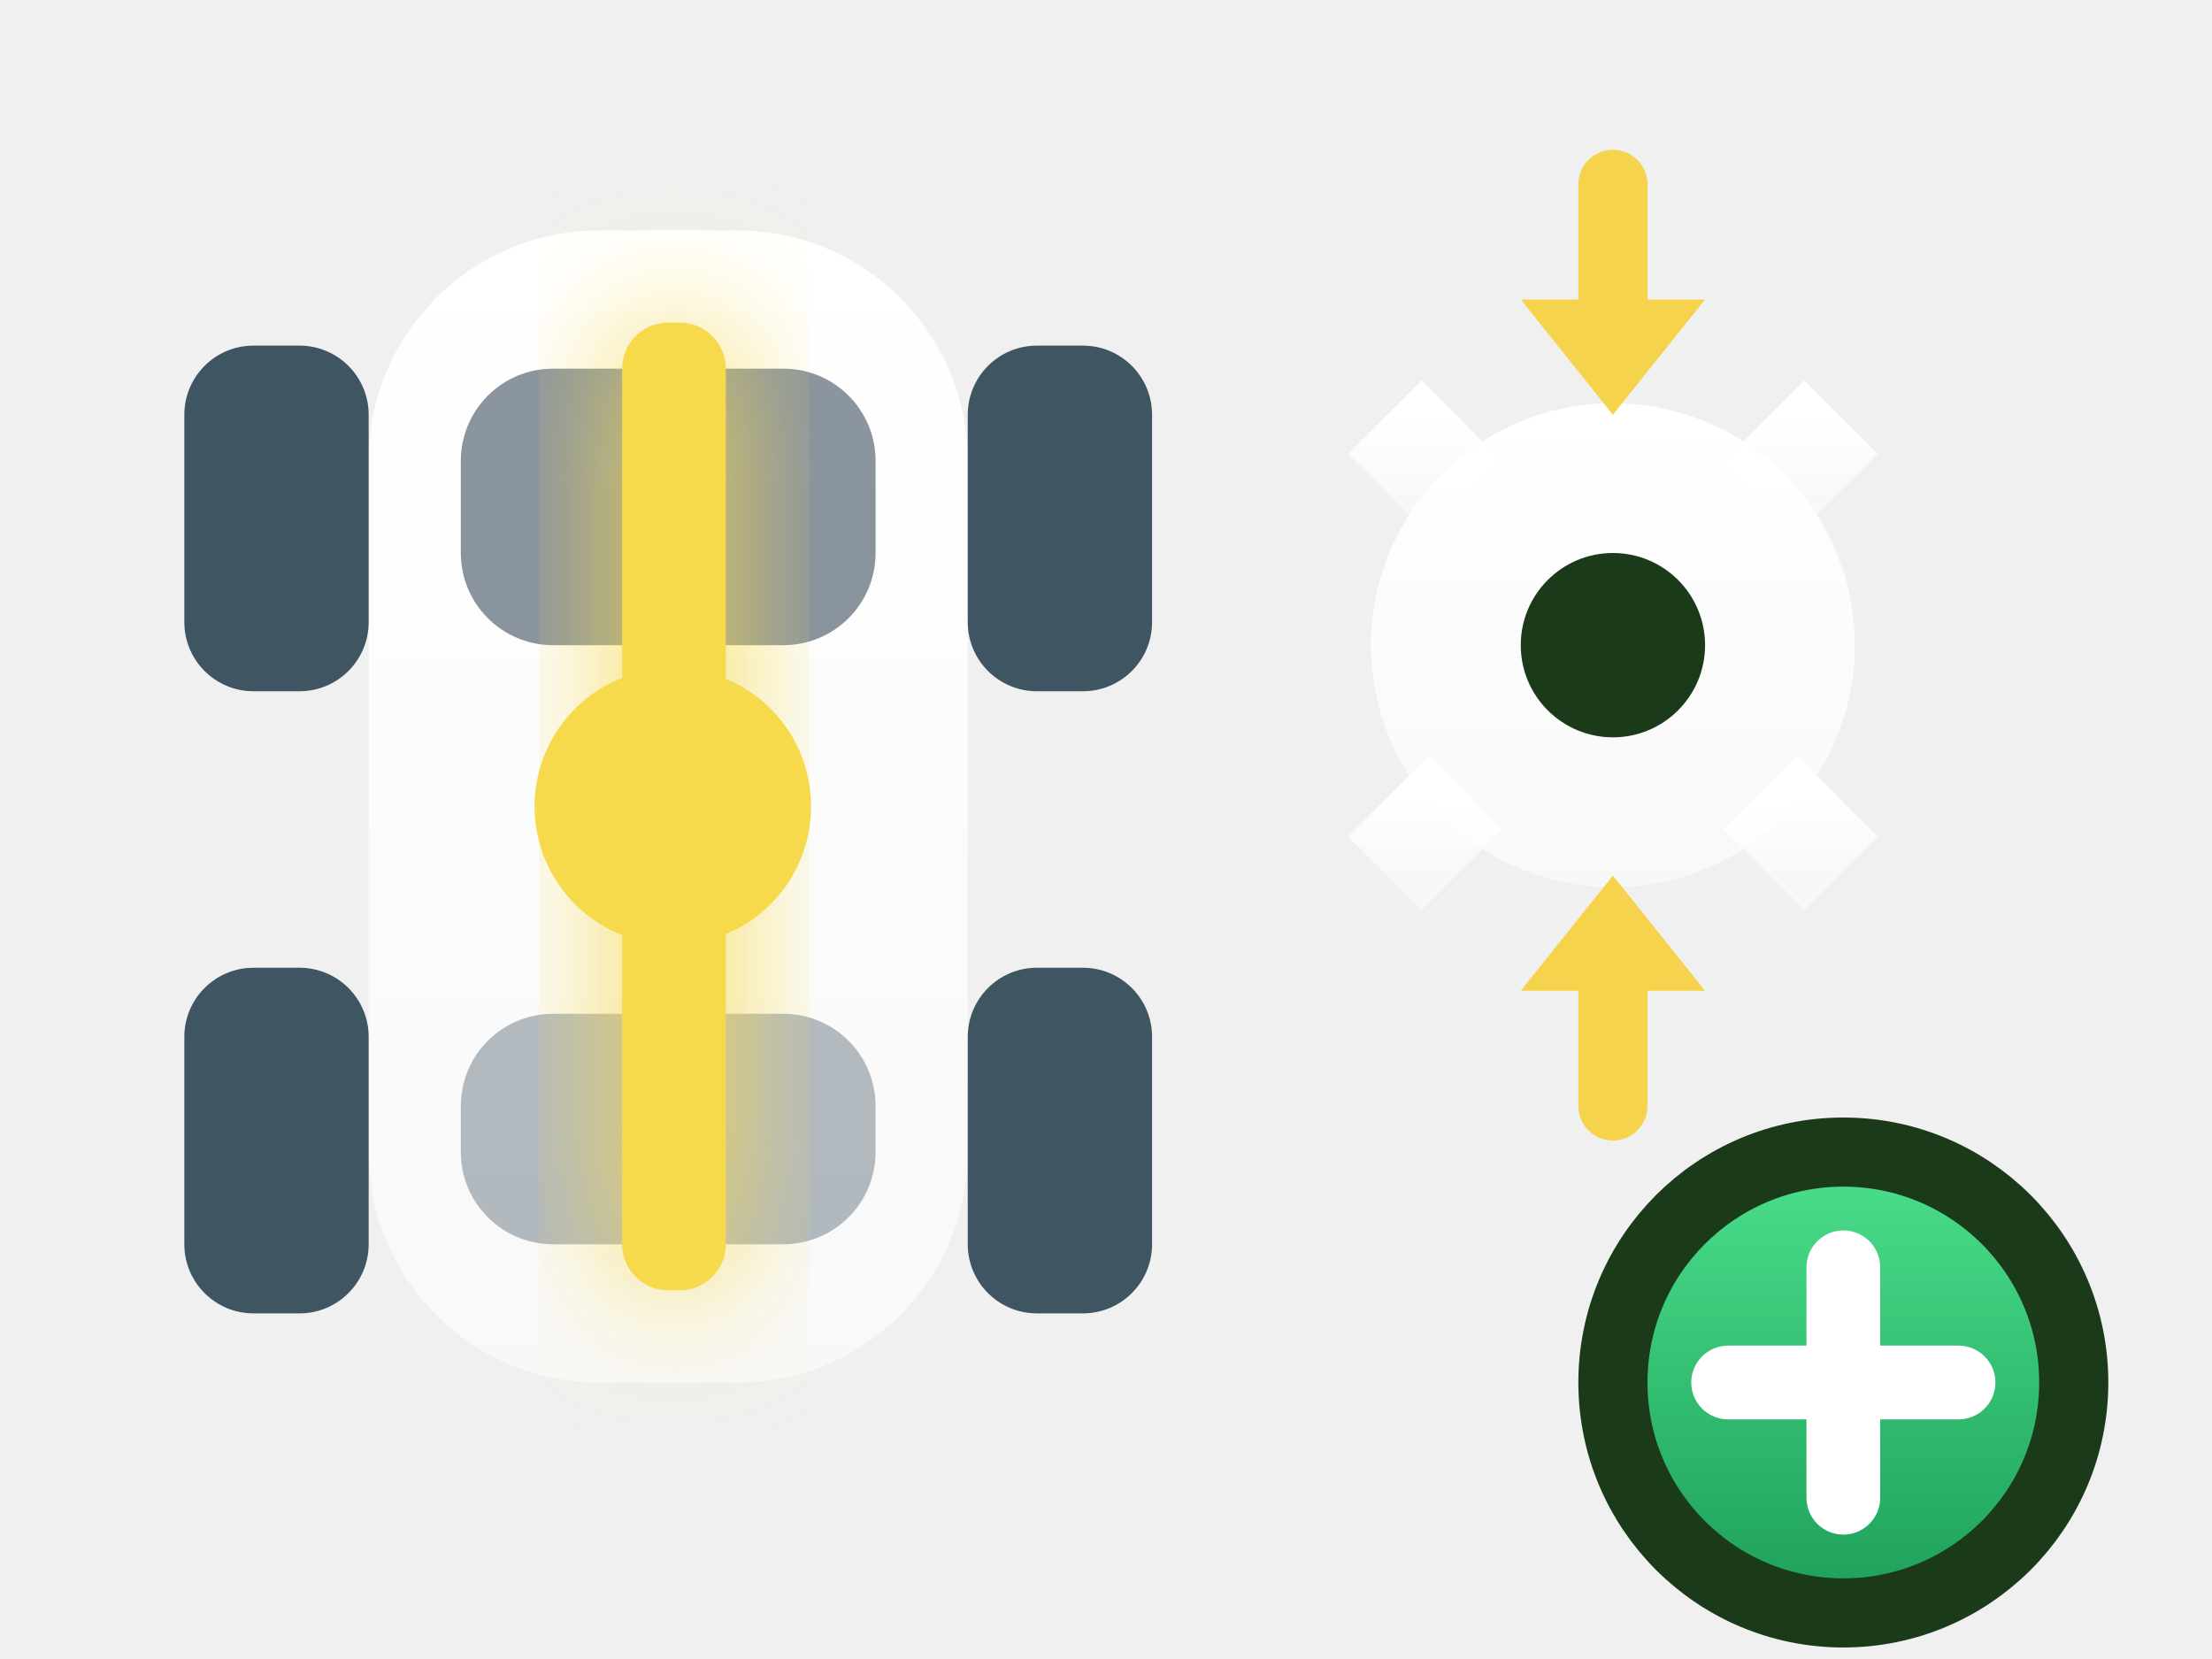
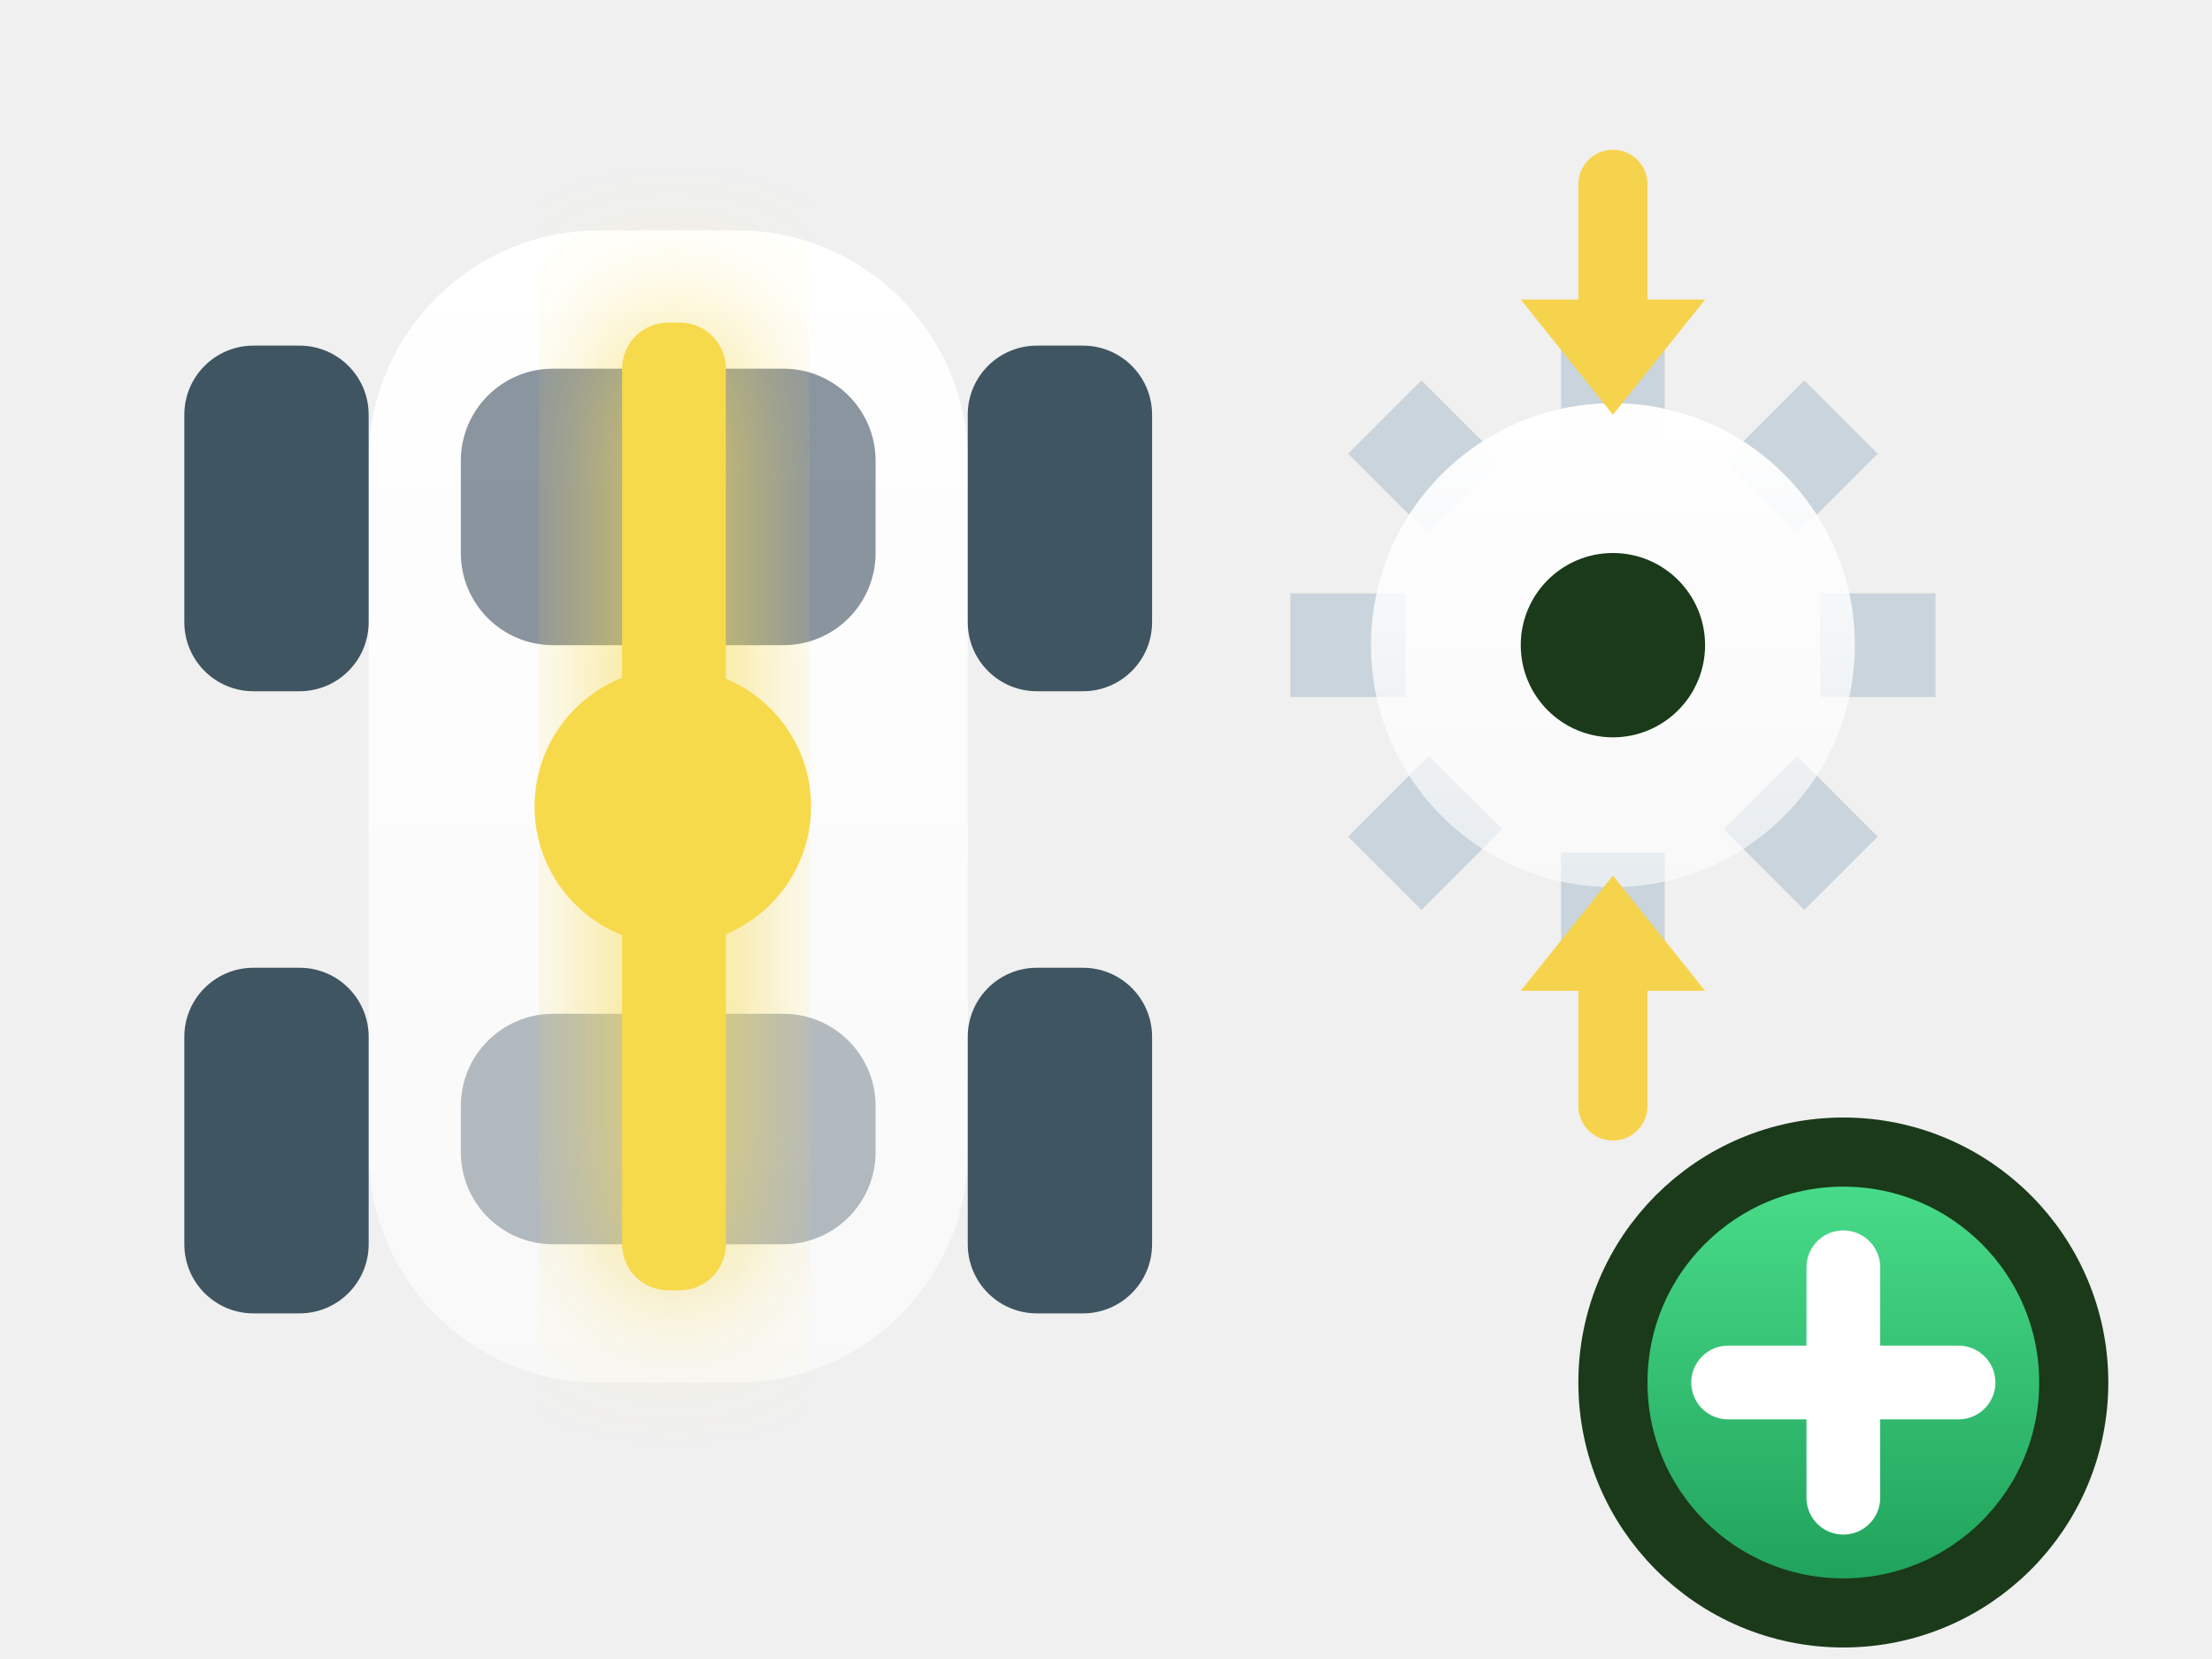
<svg xmlns="http://www.w3.org/2000/svg" viewBox="0 0 96 72">
  <defs>
    <linearGradient id="mtl" x1="0" y1="0" x2="0" y2="1">
      <stop stop-color="#ffffff" />
      <stop offset="1" stop-color="#ffffff" stop-opacity="0.55" />
    </linearGradient>
    <filter id="glow" x="-80%" y="-80%" width="260%" height="260%">
      <feGaussianBlur stdDeviation="3" />
    </filter>
    <linearGradient id="plusG" x1="0" y1="0" x2="0" y2="1">
      <stop stop-color="#4be08d" />
      <stop offset="1" stop-color="#1d9e58" />
    </linearGradient>
  </defs>
  <rect x="16" y="10" width="26" height="50" rx="10" fill="url(#mtl)" />
  <rect x="20" y="16" width="18" height="12" rx="4" fill="#2c3e50" opacity="0.55" />
  <rect x="20" y="44" width="18" height="10" rx="4" fill="#2c3e50" opacity="0.35" />
  <rect x="8" y="15" width="8" height="15" rx="3" fill="#3f5561" />
  <rect x="42" y="15" width="8" height="15" rx="3" fill="#3f5561" />
  <rect x="8" y="42" width="8" height="15" rx="3" fill="#3f5561" />
  <rect x="42" y="42" width="8" height="15" rx="3" fill="#3f5561" />
  <rect x="27" y="14" width="4.5" height="42" rx="2" fill="#f7d94c" filter="url(#glow)" />
  <rect x="27" y="14" width="4.5" height="42" rx="2" fill="#f7d94c" />
  <circle cx="29.2" cy="35" r="6" fill="#f7d94c" />
-   <line x1="79.0" y1="28.0" x2="84.0" y2="28.0" stroke="url(#mtl)" stroke-width="4.5" />
-   <line x1="76.4" y1="34.4" x2="79.9" y2="37.9" stroke="url(#mtl)" stroke-width="4.5" />
-   <line x1="70.0" y1="37.0" x2="70.0" y2="42.0" stroke="url(#mtl)" stroke-width="4.5" />
-   <line x1="63.6" y1="34.4" x2="60.1" y2="37.9" stroke="url(#mtl)" stroke-width="4.5" />
-   <line x1="61.0" y1="28.0" x2="56.0" y2="28.0" stroke="url(#mtl)" stroke-width="4.5" />
-   <line x1="63.6" y1="21.6" x2="60.1" y2="18.1" stroke="url(#mtl)" stroke-width="4.5" />
-   <line x1="70.0" y1="19.0" x2="70.0" y2="14.0" stroke="url(#mtl)" stroke-width="4.5" />
-   <line x1="76.4" y1="21.6" x2="79.9" y2="18.1" stroke="url(#mtl)" stroke-width="4.5" />
+   <line x1="79.0" y1="28.0" x2="84.0" y2="28.0" stroke="#c9d4dc" stroke-width="4.5" />
+   <line x1="76.4" y1="34.4" x2="79.9" y2="37.9" stroke="#c9d4dc" stroke-width="4.5" />
+   <line x1="70.0" y1="37.0" x2="70.0" y2="42.0" stroke="#c9d4dc" stroke-width="4.5" />
+   <line x1="63.6" y1="34.4" x2="60.1" y2="37.9" stroke="#c9d4dc" stroke-width="4.5" />
+   <line x1="61.0" y1="28.0" x2="56.0" y2="28.0" stroke="#c9d4dc" stroke-width="4.5" />
+   <line x1="63.6" y1="21.6" x2="60.1" y2="18.1" stroke="#c9d4dc" stroke-width="4.5" />
+   <line x1="70.0" y1="19.0" x2="70.0" y2="14.0" stroke="#c9d4dc" stroke-width="4.5" />
+   <line x1="76.4" y1="21.6" x2="79.9" y2="18.1" stroke="#c9d4dc" stroke-width="4.5" />
  <circle cx="70" cy="28" r="10.5" fill="url(#mtl)" />
  <circle cx="70" cy="28" r="4" fill="#1a3a1a" />
  <line x1="70" y1="8" x2="70" y2="13" stroke="#f6d34c" stroke-width="3" stroke-linecap="round" />
  <polygon points="66,13 74,13 70,18" fill="#f6d34c" />
  <line x1="70" y1="48" x2="70" y2="43" stroke="#f6d34c" stroke-width="3" stroke-linecap="round" />
  <polygon points="66,43 74,43 70,38" fill="#f6d34c" />
  <circle cx="80" cy="60" r="10" fill="url(#plusG)" stroke="#1a3a1a" stroke-width="3" />
  <path d="M75 60h10M80 55v10" stroke="#ffffff" stroke-width="3.2" stroke-linecap="round" />
</svg>
